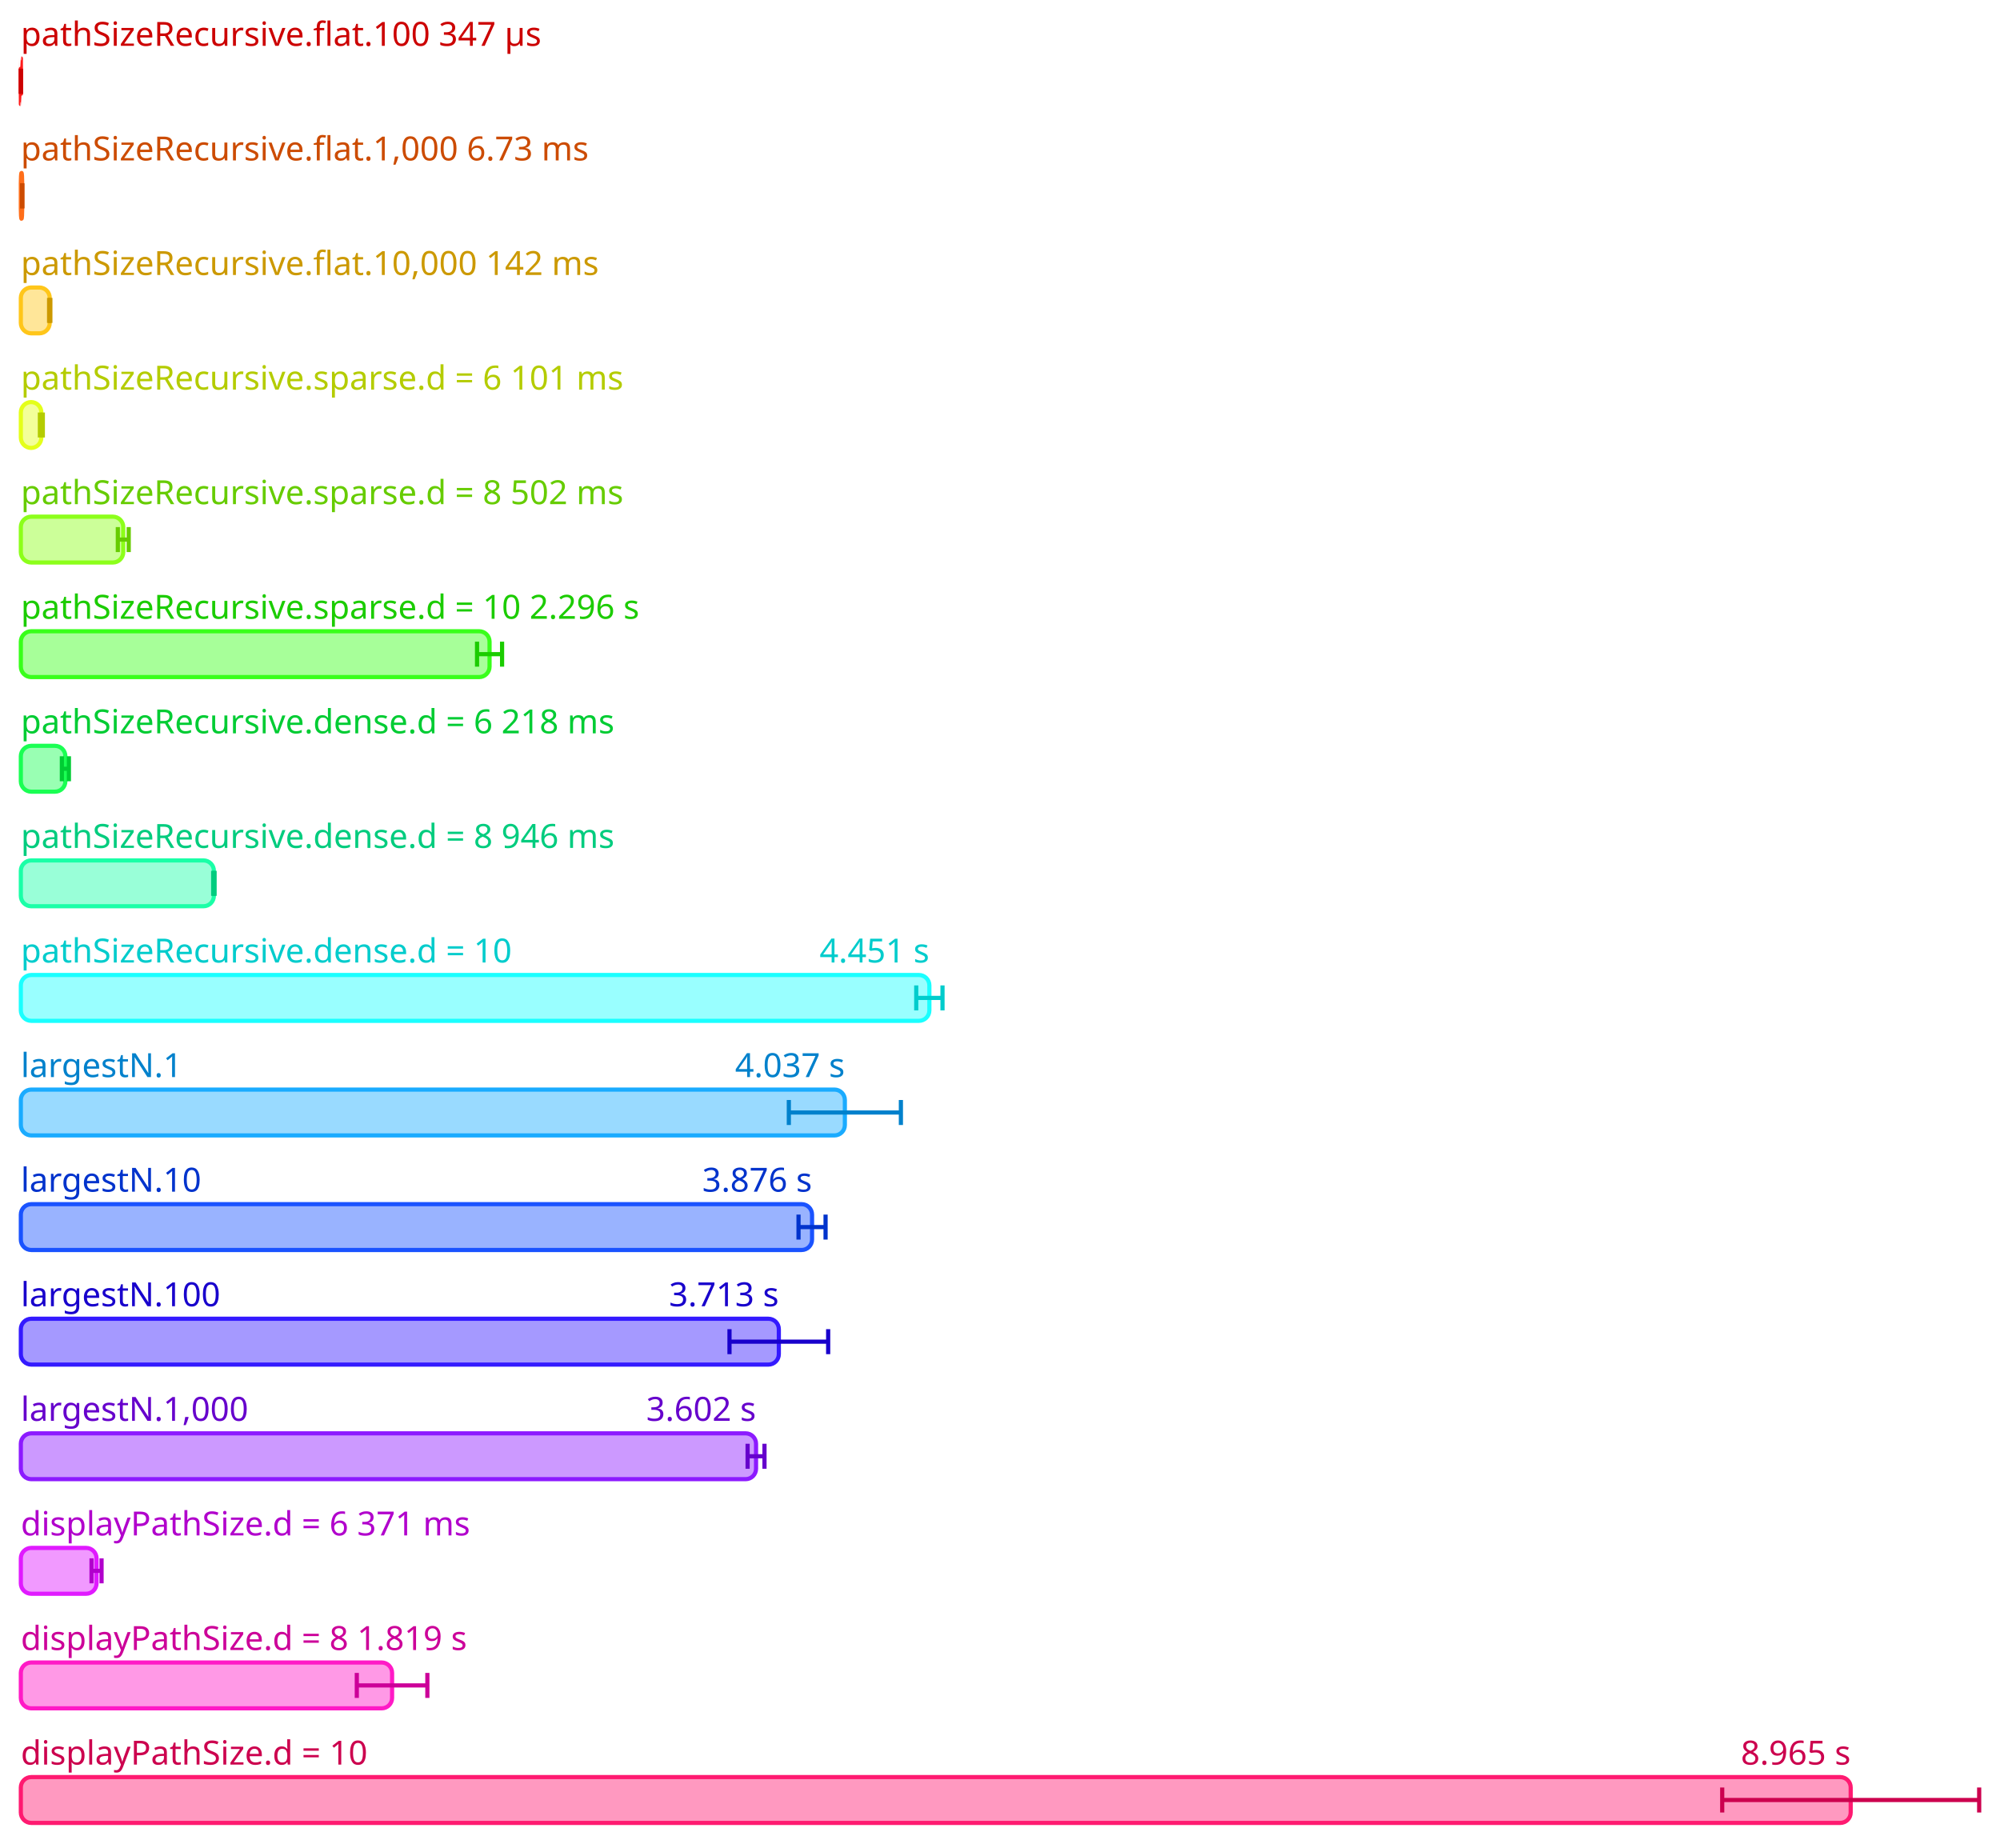
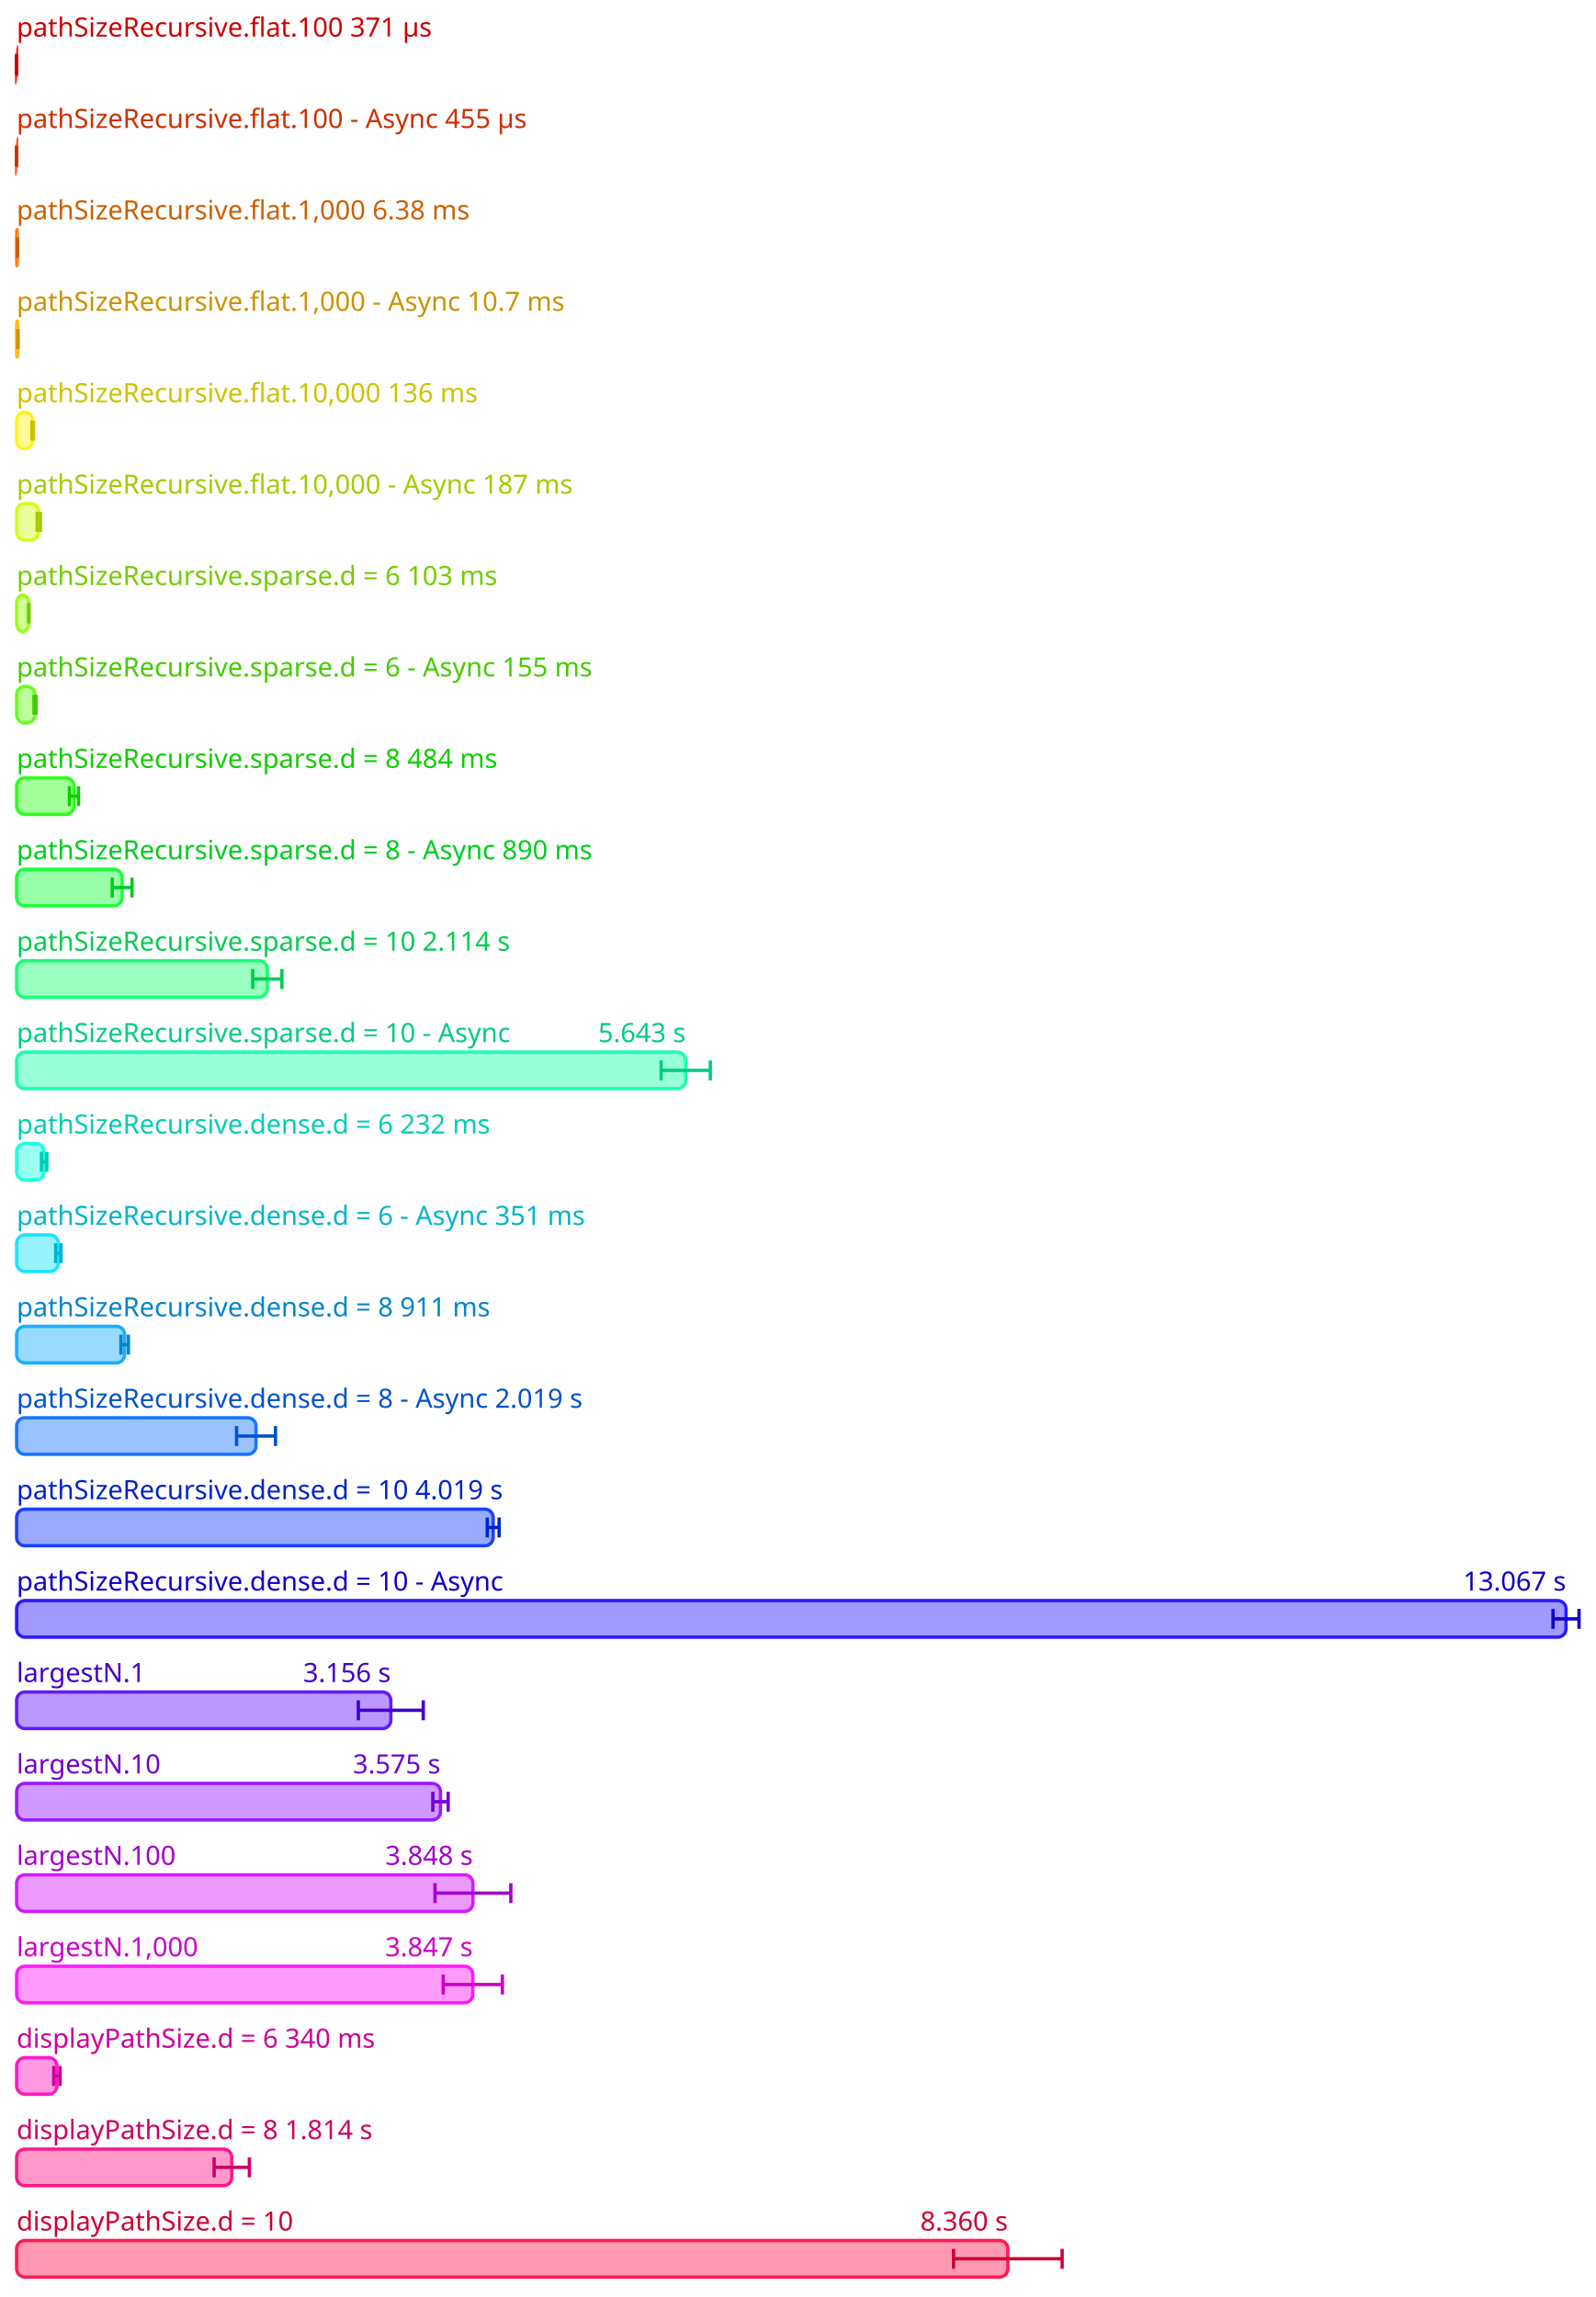
- <svg xmlns="http://www.w3.org/2000/svg" height="887" width="960.0" font-size="16" font-family="sans-serif" stroke-width="2">
+ <svg xmlns="http://www.w3.org/2000/svg" height="1382" width="960.0" font-size="16" font-family="sans-serif" stroke-width="2">
  <g transform="translate(10.0 0)">
-     <text fill="hsl(0, 100%, 40%)" y="22">pathSizeRecursive.flat.100 347  μs</text>
-     <g>
-       <rect y="28" rx="5" height="22" width="0.034" fill="hsl(0, 100%, 80%)" stroke="hsl(0, 100%, 55%)" />
+     <text fill="hsl(0, 100%, 40%)" y="22">pathSizeRecursive.flat.100 371  μs</text>
+     <g>
+       <rect y="28" rx="5" height="22" width="0.026" fill="hsl(0, 100%, 80%)" stroke="hsl(0, 100%, 55%)" />
      <g stroke="hsl(0, 100%, 40%)">
-         <line x1="0.031" x2="0.037" y1="39" y2="39" />
-         <line x1="0.031" x2="0.031" y1="33" y2="45" />
-         <line x1="0.037" x2="0.037" y1="33" y2="45" />
-       </g>
-     </g>
-     <text fill="hsl(22, 100%, 40%)" y="77">pathSizeRecursive.flat.1,000 6.73 ms</text>
-     <g>
-       <rect y="83" rx="5" height="22" width="0.659" fill="hsl(22, 100%, 80%)" stroke="hsl(22, 100%, 55%)" />
-       <g stroke="hsl(22, 100%, 40%)">
-         <line x1="0.606" x2="0.713" y1="94" y2="94" />
-         <line x1="0.606" x2="0.606" y1="88" y2="100" />
-         <line x1="0.713" x2="0.713" y1="88" y2="100" />
-       </g>
-     </g>
-     <text fill="hsl(45, 100%, 40%)" y="132">pathSizeRecursive.flat.10,000 142  ms</text>
-     <g>
-       <rect y="138" rx="5" height="22" width="13.87" fill="hsl(45, 100%, 80%)" stroke="hsl(45, 100%, 55%)" />
-       <g stroke="hsl(45, 100%, 40%)">
-         <line x1="13.566" x2="14.173" y1="149" y2="149" />
-         <line x1="13.566" x2="13.566" y1="143" y2="155" />
-         <line x1="14.173" x2="14.173" y1="143" y2="155" />
-       </g>
-     </g>
-     <text fill="hsl(67, 100%, 40%)" y="187">pathSizeRecursive.sparse.d = 6 101  ms</text>
-     <g>
-       <rect y="193" rx="5" height="22" width="9.854" fill="hsl(67, 100%, 80%)" stroke="hsl(67, 100%, 55%)" />
-       <g stroke="hsl(67, 100%, 40%)">
-         <line x1="9.147" x2="10.561" y1="204" y2="204" />
-         <line x1="9.147" x2="9.147" y1="198" y2="210" />
-         <line x1="10.561" x2="10.561" y1="198" y2="210" />
-       </g>
-     </g>
-     <text fill="hsl(90, 100%, 40%)" y="242">pathSizeRecursive.sparse.d = 8 502  ms</text>
-     <g>
-       <rect y="248" rx="5" height="22" width="49.169" fill="hsl(90, 100%, 80%)" stroke="hsl(90, 100%, 55%)" />
-       <g stroke="hsl(90, 100%, 40%)">
-         <line x1="46.556" x2="51.783" y1="259" y2="259" />
-         <line x1="46.556" x2="46.556" y1="253" y2="265" />
-         <line x1="51.783" x2="51.783" y1="253" y2="265" />
-       </g>
-     </g>
-     <text fill="hsl(112, 100%, 40%)" y="297">pathSizeRecursive.sparse.d = 10 2.296 s</text>
-     <g>
-       <rect y="303" rx="5" height="22" width="224.987" fill="hsl(112, 100%, 80%)" stroke="hsl(112, 100%, 55%)" />
-       <g stroke="hsl(112, 100%, 40%)">
-         <line x1="218.977" x2="230.996" y1="314" y2="314" />
-         <line x1="218.977" x2="218.977" y1="308" y2="320" />
-         <line x1="230.996" x2="230.996" y1="308" y2="320" />
-       </g>
-     </g>
-     <text fill="hsl(135, 100%, 40%)" y="352">pathSizeRecursive.dense.d = 6 218  ms</text>
-     <g>
-       <rect y="358" rx="5" height="22" width="21.381" fill="hsl(135, 100%, 80%)" stroke="hsl(135, 100%, 55%)" />
-       <g stroke="hsl(135, 100%, 40%)">
-         <line x1="19.694" x2="23.069" y1="369" y2="369" />
-         <line x1="19.694" x2="19.694" y1="363" y2="375" />
-         <line x1="23.069" x2="23.069" y1="363" y2="375" />
-       </g>
-     </g>
-     <text fill="hsl(157, 100%, 40%)" y="407">pathSizeRecursive.dense.d = 8 946  ms</text>
-     <g>
-       <rect y="413" rx="5" height="22" width="92.663" fill="hsl(157, 100%, 80%)" stroke="hsl(157, 100%, 55%)" />
-       <g stroke="hsl(157, 100%, 40%)">
-         <line x1="92.323" x2="93.002" y1="424" y2="424" />
-         <line x1="92.323" x2="92.323" y1="418" y2="430" />
-         <line x1="93.002" x2="93.002" y1="418" y2="430" />
-       </g>
-     </g>
-     <g fill="hsl(180, 100%, 40%)">
-       <text y="462">pathSizeRecursive.dense.d = 10</text>
-       <text y="462" x="436.098" text-anchor="end">4.451 s</text>
-     </g>
-     <g>
-       <rect y="468" rx="5" height="22" width="436.098" fill="hsl(180, 100%, 80%)" stroke="hsl(180, 100%, 55%)" />
-       <g stroke="hsl(180, 100%, 40%)">
-         <line x1="429.795" x2="442.4" y1="479" y2="479" />
-         <line x1="429.795" x2="429.795" y1="473" y2="485" />
-         <line x1="442.4" x2="442.4" y1="473" y2="485" />
-       </g>
-     </g>
-     <g fill="hsl(202, 100%, 40%)">
-       <text y="517">largestN.1</text>
-       <text y="517" x="395.533" text-anchor="end">4.037 s</text>
-     </g>
-     <g>
-       <rect y="523" rx="5" height="22" width="395.533" fill="hsl(202, 100%, 80%)" stroke="hsl(202, 100%, 55%)" />
-       <g stroke="hsl(202, 100%, 40%)">
-         <line x1="368.639" x2="422.427" y1="534" y2="534" />
-         <line x1="368.639" x2="368.639" y1="528" y2="540" />
-         <line x1="422.427" x2="422.427" y1="528" y2="540" />
-       </g>
-     </g>
-     <g fill="hsl(225, 100%, 40%)">
-       <text y="572">largestN.10</text>
-       <text y="572" x="379.783" text-anchor="end">3.876 s</text>
-     </g>
-     <g>
-       <rect y="578" rx="5" height="22" width="379.783" fill="hsl(225, 100%, 80%)" stroke="hsl(225, 100%, 55%)" />
-       <g stroke="hsl(225, 100%, 40%)">
-         <line x1="373.291" x2="386.274" y1="589" y2="589" />
-         <line x1="373.291" x2="373.291" y1="583" y2="595" />
-         <line x1="386.274" x2="386.274" y1="583" y2="595" />
-       </g>
-     </g>
-     <g fill="hsl(247, 100%, 40%)">
-       <text y="627">largestN.100</text>
-       <text y="627" x="363.838" text-anchor="end">3.713 s</text>
-     </g>
-     <g>
-       <rect y="633" rx="5" height="22" width="363.838" fill="hsl(247, 100%, 80%)" stroke="hsl(247, 100%, 55%)" />
-       <g stroke="hsl(247, 100%, 40%)">
-         <line x1="340.157" x2="387.519" y1="644" y2="644" />
-         <line x1="340.157" x2="340.157" y1="638" y2="650" />
-         <line x1="387.519" x2="387.519" y1="638" y2="650" />
-       </g>
-     </g>
-     <g fill="hsl(270, 100%, 40%)">
-       <text y="682">largestN.1,000</text>
-       <text y="682" x="352.901" text-anchor="end">3.602 s</text>
-     </g>
-     <g>
-       <rect y="688" rx="5" height="22" width="352.901" fill="hsl(270, 100%, 80%)" stroke="hsl(270, 100%, 55%)" />
-       <g stroke="hsl(270, 100%, 40%)">
-         <line x1="348.849" x2="356.954" y1="699" y2="699" />
-         <line x1="348.849" x2="348.849" y1="693" y2="705" />
-         <line x1="356.954" x2="356.954" y1="693" y2="705" />
-       </g>
-     </g>
-     <text fill="hsl(292, 100%, 40%)" y="737">displayPathSize.d = 6 371  ms</text>
-     <g>
-       <rect y="743" rx="5" height="22" width="36.34" fill="hsl(292, 100%, 80%)" stroke="hsl(292, 100%, 55%)" />
-       <g stroke="hsl(292, 100%, 40%)">
-         <line x1="33.935" x2="38.745" y1="754" y2="754" />
-         <line x1="33.935" x2="33.935" y1="748" y2="760" />
-         <line x1="38.745" x2="38.745" y1="748" y2="760" />
-       </g>
-     </g>
-     <text fill="hsl(315, 100%, 40%)" y="792">displayPathSize.d = 8 1.819 s</text>
-     <g>
-       <rect y="798" rx="5" height="22" width="178.199" fill="hsl(315, 100%, 80%)" stroke="hsl(315, 100%, 55%)" />
-       <g stroke="hsl(315, 100%, 40%)">
-         <line x1="161.267" x2="195.131" y1="809" y2="809" />
-         <line x1="161.267" x2="161.267" y1="803" y2="815" />
-         <line x1="195.131" x2="195.131" y1="803" y2="815" />
-       </g>
-     </g>
-     <g fill="hsl(337, 100%, 40%)">
-       <text y="847">displayPathSize.d = 10</text>
-       <text y="847" x="878.331" text-anchor="end">8.965 s</text>
-     </g>
-     <g>
-       <rect y="853" rx="5" height="22" width="878.331" fill="hsl(337, 100%, 80%)" stroke="hsl(337, 100%, 55%)" />
-       <g stroke="hsl(337, 100%, 40%)">
-         <line x1="816.662" x2="940.0" y1="864" y2="864" />
-         <line x1="816.662" x2="816.662" y1="858" y2="870" />
-         <line x1="940.0" x2="940.0" y1="858" y2="870" />
+         <line x1="0.025" x2="0.028" y1="39" y2="39" />
+         <line x1="0.025" x2="0.025" y1="33" y2="45" />
+         <line x1="0.028" x2="0.028" y1="33" y2="45" />
+       </g>
+     </g>
+     <text fill="hsl(14, 100%, 40%)" y="77">pathSizeRecursive.flat.100 - Async 455  μs</text>
+     <g>
+       <rect y="83" rx="5" height="22" width="0.032" fill="hsl(14, 100%, 80%)" stroke="hsl(14, 100%, 55%)" />
+       <g stroke="hsl(14, 100%, 40%)">
+         <line x1="0.031" x2="0.034" y1="94" y2="94" />
+         <line x1="0.031" x2="0.031" y1="88" y2="100" />
+         <line x1="0.034" x2="0.034" y1="88" y2="100" />
+       </g>
+     </g>
+     <text fill="hsl(28, 100%, 40%)" y="132">pathSizeRecursive.flat.1,000 6.38 ms</text>
+     <g>
+       <rect y="138" rx="5" height="22" width="0.455" fill="hsl(28, 100%, 80%)" stroke="hsl(28, 100%, 55%)" />
+       <g stroke="hsl(28, 100%, 40%)">
+         <line x1="0.43" x2="0.481" y1="149" y2="149" />
+         <line x1="0.43" x2="0.43" y1="143" y2="155" />
+         <line x1="0.481" x2="0.481" y1="143" y2="155" />
+       </g>
+     </g>
+     <text fill="hsl(43, 100%, 40%)" y="187">pathSizeRecursive.flat.1,000 - Async 10.7 ms</text>
+     <g>
+       <rect y="193" rx="5" height="22" width="0.76" fill="hsl(43, 100%, 80%)" stroke="hsl(43, 100%, 55%)" />
+       <g stroke="hsl(43, 100%, 40%)">
+         <line x1="0.747" x2="0.774" y1="204" y2="204" />
+         <line x1="0.747" x2="0.747" y1="198" y2="210" />
+         <line x1="0.774" x2="0.774" y1="198" y2="210" />
+       </g>
+     </g>
+     <text fill="hsl(57, 100%, 40%)" y="242">pathSizeRecursive.flat.10,000 136  ms</text>
+     <g>
+       <rect y="248" rx="5" height="22" width="9.679" fill="hsl(57, 100%, 80%)" stroke="hsl(57, 100%, 55%)" />
+       <g stroke="hsl(57, 100%, 40%)">
+         <line x1="9.177" x2="10.181" y1="259" y2="259" />
+         <line x1="9.177" x2="9.177" y1="253" y2="265" />
+         <line x1="10.181" x2="10.181" y1="253" y2="265" />
+       </g>
+     </g>
+     <text fill="hsl(72, 100%, 40%)" y="297">pathSizeRecursive.flat.10,000 - Async 187  ms</text>
+     <g>
+       <rect y="303" rx="5" height="22" width="13.33" fill="hsl(72, 100%, 80%)" stroke="hsl(72, 100%, 55%)" />
+       <g stroke="hsl(72, 100%, 40%)">
+         <line x1="12.322" x2="14.338" y1="314" y2="314" />
+         <line x1="12.322" x2="12.322" y1="308" y2="320" />
+         <line x1="14.338" x2="14.338" y1="308" y2="320" />
+       </g>
+     </g>
+     <text fill="hsl(86, 100%, 40%)" y="352">pathSizeRecursive.sparse.d = 6 103  ms</text>
+     <g>
+       <rect y="358" rx="5" height="22" width="7.315" fill="hsl(86, 100%, 80%)" stroke="hsl(86, 100%, 55%)" />
+       <g stroke="hsl(86, 100%, 40%)">
+         <line x1="7.191" x2="7.44" y1="369" y2="369" />
+         <line x1="7.191" x2="7.191" y1="363" y2="375" />
+         <line x1="7.44" x2="7.44" y1="363" y2="375" />
+       </g>
+     </g>
+     <text fill="hsl(100, 100%, 40%)" y="407">pathSizeRecursive.sparse.d = 6 - Async 155  ms</text>
+     <g>
+       <rect y="413" rx="5" height="22" width="11.052" fill="hsl(100, 100%, 80%)" stroke="hsl(100, 100%, 55%)" />
+       <g stroke="hsl(100, 100%, 40%)">
+         <line x1="10.421" x2="11.683" y1="424" y2="424" />
+         <line x1="10.421" x2="10.421" y1="418" y2="430" />
+         <line x1="11.683" x2="11.683" y1="418" y2="430" />
+       </g>
+     </g>
+     <text fill="hsl(115, 100%, 40%)" y="462">pathSizeRecursive.sparse.d = 8 484  ms</text>
+     <g>
+       <rect y="468" rx="5" height="22" width="34.512" fill="hsl(115, 100%, 80%)" stroke="hsl(115, 100%, 55%)" />
+       <g stroke="hsl(115, 100%, 40%)">
+         <line x1="31.772" x2="37.252" y1="479" y2="479" />
+         <line x1="31.772" x2="31.772" y1="473" y2="485" />
+         <line x1="37.252" x2="37.252" y1="473" y2="485" />
+       </g>
+     </g>
+     <text fill="hsl(129, 100%, 40%)" y="517">pathSizeRecursive.sparse.d = 8 - Async 890  ms</text>
+     <g>
+       <rect y="523" rx="5" height="22" width="63.46" fill="hsl(129, 100%, 80%)" stroke="hsl(129, 100%, 55%)" />
+       <g stroke="hsl(129, 100%, 40%)">
+         <line x1="57.51" x2="69.411" y1="534" y2="534" />
+         <line x1="57.51" x2="57.51" y1="528" y2="540" />
+         <line x1="69.411" x2="69.411" y1="528" y2="540" />
+       </g>
+     </g>
+     <text fill="hsl(144, 100%, 40%)" y="572">pathSizeRecursive.sparse.d = 10 2.114 s</text>
+     <g>
+       <rect y="578" rx="5" height="22" width="150.831" fill="hsl(144, 100%, 80%)" stroke="hsl(144, 100%, 55%)" />
+       <g stroke="hsl(144, 100%, 40%)">
+         <line x1="142.045" x2="159.617" y1="589" y2="589" />
+         <line x1="142.045" x2="142.045" y1="583" y2="595" />
+         <line x1="159.617" x2="159.617" y1="583" y2="595" />
+       </g>
+     </g>
+     <g fill="hsl(158, 100%, 40%)">
+       <text y="627">pathSizeRecursive.sparse.d = 10 - Async</text>
+       <text y="627" x="402.552" text-anchor="end">5.643 s</text>
+     </g>
+     <g>
+       <rect y="633" rx="5" height="22" width="402.552" fill="hsl(158, 100%, 80%)" stroke="hsl(158, 100%, 55%)" />
+       <g stroke="hsl(158, 100%, 40%)">
+         <line x1="387.76" x2="417.344" y1="644" y2="644" />
+         <line x1="387.76" x2="387.76" y1="638" y2="650" />
+         <line x1="417.344" x2="417.344" y1="638" y2="650" />
+       </g>
+     </g>
+     <text fill="hsl(172, 100%, 40%)" y="682">pathSizeRecursive.dense.d = 6 232  ms</text>
+     <g>
+       <rect y="688" rx="5" height="22" width="16.541" fill="hsl(172, 100%, 80%)" stroke="hsl(172, 100%, 55%)" />
+       <g stroke="hsl(172, 100%, 40%)">
+         <line x1="14.93" x2="18.151" y1="699" y2="699" />
+         <line x1="14.93" x2="14.93" y1="693" y2="705" />
+         <line x1="18.151" x2="18.151" y1="693" y2="705" />
+       </g>
+     </g>
+     <text fill="hsl(187, 100%, 40%)" y="737">pathSizeRecursive.dense.d = 6 - Async 351  ms</text>
+     <g>
+       <rect y="743" rx="5" height="22" width="25.075" fill="hsl(187, 100%, 80%)" stroke="hsl(187, 100%, 55%)" />
+       <g stroke="hsl(187, 100%, 40%)">
+         <line x1="23.481" x2="26.669" y1="754" y2="754" />
+         <line x1="23.481" x2="23.481" y1="748" y2="760" />
+         <line x1="26.669" x2="26.669" y1="748" y2="760" />
+       </g>
+     </g>
+     <text fill="hsl(201, 100%, 40%)" y="792">pathSizeRecursive.dense.d = 8 911  ms</text>
+     <g>
+       <rect y="798" rx="5" height="22" width="65.001" fill="hsl(201, 100%, 80%)" stroke="hsl(201, 100%, 55%)" />
+       <g stroke="hsl(201, 100%, 40%)">
+         <line x1="62.76" x2="67.242" y1="809" y2="809" />
+         <line x1="62.76" x2="62.76" y1="803" y2="815" />
+         <line x1="67.242" x2="67.242" y1="803" y2="815" />
+       </g>
+     </g>
+     <text fill="hsl(216, 100%, 40%)" y="847">pathSizeRecursive.dense.d = 8 - Async 2.019 s</text>
+     <g>
+       <rect y="853" rx="5" height="22" width="144.034" fill="hsl(216, 100%, 80%)" stroke="hsl(216, 100%, 55%)" />
+       <g stroke="hsl(216, 100%, 40%)">
+         <line x1="132.327" x2="155.74" y1="864" y2="864" />
+         <line x1="132.327" x2="132.327" y1="858" y2="870" />
+         <line x1="155.74" x2="155.74" y1="858" y2="870" />
+       </g>
+     </g>
+     <text fill="hsl(230, 100%, 40%)" y="902">pathSizeRecursive.dense.d = 10 4.019 s</text>
+     <g>
+       <rect y="908" rx="5" height="22" width="286.722" fill="hsl(230, 100%, 80%)" stroke="hsl(230, 100%, 55%)" />
+       <g stroke="hsl(230, 100%, 40%)">
+         <line x1="283.159" x2="290.284" y1="919" y2="919" />
+         <line x1="283.159" x2="283.159" y1="913" y2="925" />
+         <line x1="290.284" x2="290.284" y1="913" y2="925" />
+       </g>
+     </g>
+     <g fill="hsl(244, 100%, 40%)">
+       <text y="957">pathSizeRecursive.dense.d = 10 - Async</text>
+       <text y="957" x="932.182" text-anchor="end">13.067 s</text>
+     </g>
+     <g>
+       <rect y="963" rx="5" height="22" width="932.182" fill="hsl(244, 100%, 80%)" stroke="hsl(244, 100%, 55%)" />
+       <g stroke="hsl(244, 100%, 40%)">
+         <line x1="924.365" x2="940.0" y1="974" y2="974" />
+         <line x1="924.365" x2="924.365" y1="968" y2="980" />
+         <line x1="940.0" x2="940.0" y1="968" y2="980" />
+       </g>
+     </g>
+     <g fill="hsl(259, 100%, 40%)">
+       <text y="1012">largestN.1</text>
+       <text y="1012" x="225.118" text-anchor="end">3.156 s</text>
+     </g>
+     <g>
+       <rect y="1018" rx="5" height="22" width="225.118" fill="hsl(259, 100%, 80%)" stroke="hsl(259, 100%, 55%)" />
+       <g stroke="hsl(259, 100%, 40%)">
+         <line x1="205.588" x2="244.649" y1="1029" y2="1029" />
+         <line x1="205.588" x2="205.588" y1="1023" y2="1035" />
+         <line x1="244.649" x2="244.649" y1="1023" y2="1035" />
+       </g>
+     </g>
+     <g fill="hsl(273, 100%, 40%)">
+       <text y="1067">largestN.10</text>
+       <text y="1067" x="255.018" text-anchor="end">3.575 s</text>
+     </g>
+     <g>
+       <rect y="1073" rx="5" height="22" width="255.018" fill="hsl(273, 100%, 80%)" stroke="hsl(273, 100%, 55%)" />
+       <g stroke="hsl(273, 100%, 40%)">
+         <line x1="250.406" x2="259.63" y1="1084" y2="1084" />
+         <line x1="250.406" x2="250.406" y1="1078" y2="1090" />
+         <line x1="259.63" x2="259.63" y1="1078" y2="1090" />
+       </g>
+     </g>
+     <g fill="hsl(288, 100%, 40%)">
+       <text y="1122">largestN.100</text>
+       <text y="1122" x="274.524" text-anchor="end">3.848 s</text>
+     </g>
+     <g>
+       <rect y="1128" rx="5" height="22" width="274.524" fill="hsl(288, 100%, 80%)" stroke="hsl(288, 100%, 55%)" />
+       <g stroke="hsl(288, 100%, 40%)">
+         <line x1="251.718" x2="297.33" y1="1139" y2="1139" />
+         <line x1="251.718" x2="251.718" y1="1133" y2="1145" />
+         <line x1="297.33" x2="297.33" y1="1133" y2="1145" />
+       </g>
+     </g>
+     <g fill="hsl(302, 100%, 40%)">
+       <text y="1177">largestN.1,000</text>
+       <text y="1177" x="274.457" text-anchor="end">3.847 s</text>
+     </g>
+     <g>
+       <rect y="1183" rx="5" height="22" width="274.457" fill="hsl(302, 100%, 80%)" stroke="hsl(302, 100%, 55%)" />
+       <g stroke="hsl(302, 100%, 40%)">
+         <line x1="256.668" x2="292.245" y1="1194" y2="1194" />
+         <line x1="256.668" x2="256.668" y1="1188" y2="1200" />
+         <line x1="292.245" x2="292.245" y1="1188" y2="1200" />
+       </g>
+     </g>
+     <text fill="hsl(316, 100%, 40%)" y="1232">displayPathSize.d = 6 340  ms</text>
+     <g>
+       <rect y="1238" rx="5" height="22" width="24.258" fill="hsl(316, 100%, 80%)" stroke="hsl(316, 100%, 55%)" />
+       <g stroke="hsl(316, 100%, 40%)">
+         <line x1="22.32" x2="26.196" y1="1249" y2="1249" />
+         <line x1="22.32" x2="22.32" y1="1243" y2="1255" />
+         <line x1="26.196" x2="26.196" y1="1243" y2="1255" />
+       </g>
+     </g>
+     <text fill="hsl(331, 100%, 40%)" y="1287">displayPathSize.d = 8 1.814 s</text>
+     <g>
+       <rect y="1293" rx="5" height="22" width="129.429" fill="hsl(331, 100%, 80%)" stroke="hsl(331, 100%, 55%)" />
+       <g stroke="hsl(331, 100%, 40%)">
+         <line x1="118.827" x2="140.031" y1="1304" y2="1304" />
+         <line x1="118.827" x2="118.827" y1="1298" y2="1310" />
+         <line x1="140.031" x2="140.031" y1="1298" y2="1310" />
+       </g>
+     </g>
+     <g fill="hsl(345, 100%, 40%)">
+       <text y="1342">displayPathSize.d = 10</text>
+       <text y="1342" x="596.362" text-anchor="end">8.360 s</text>
+     </g>
+     <g>
+       <rect y="1348" rx="5" height="22" width="596.362" fill="hsl(345, 100%, 80%)" stroke="hsl(345, 100%, 55%)" />
+       <g stroke="hsl(345, 100%, 40%)">
+         <line x1="563.699" x2="629.025" y1="1359" y2="1359" />
+         <line x1="563.699" x2="563.699" y1="1353" y2="1365" />
+         <line x1="629.025" x2="629.025" y1="1353" y2="1365" />
      </g>
    </g>
  </g>
</svg>
